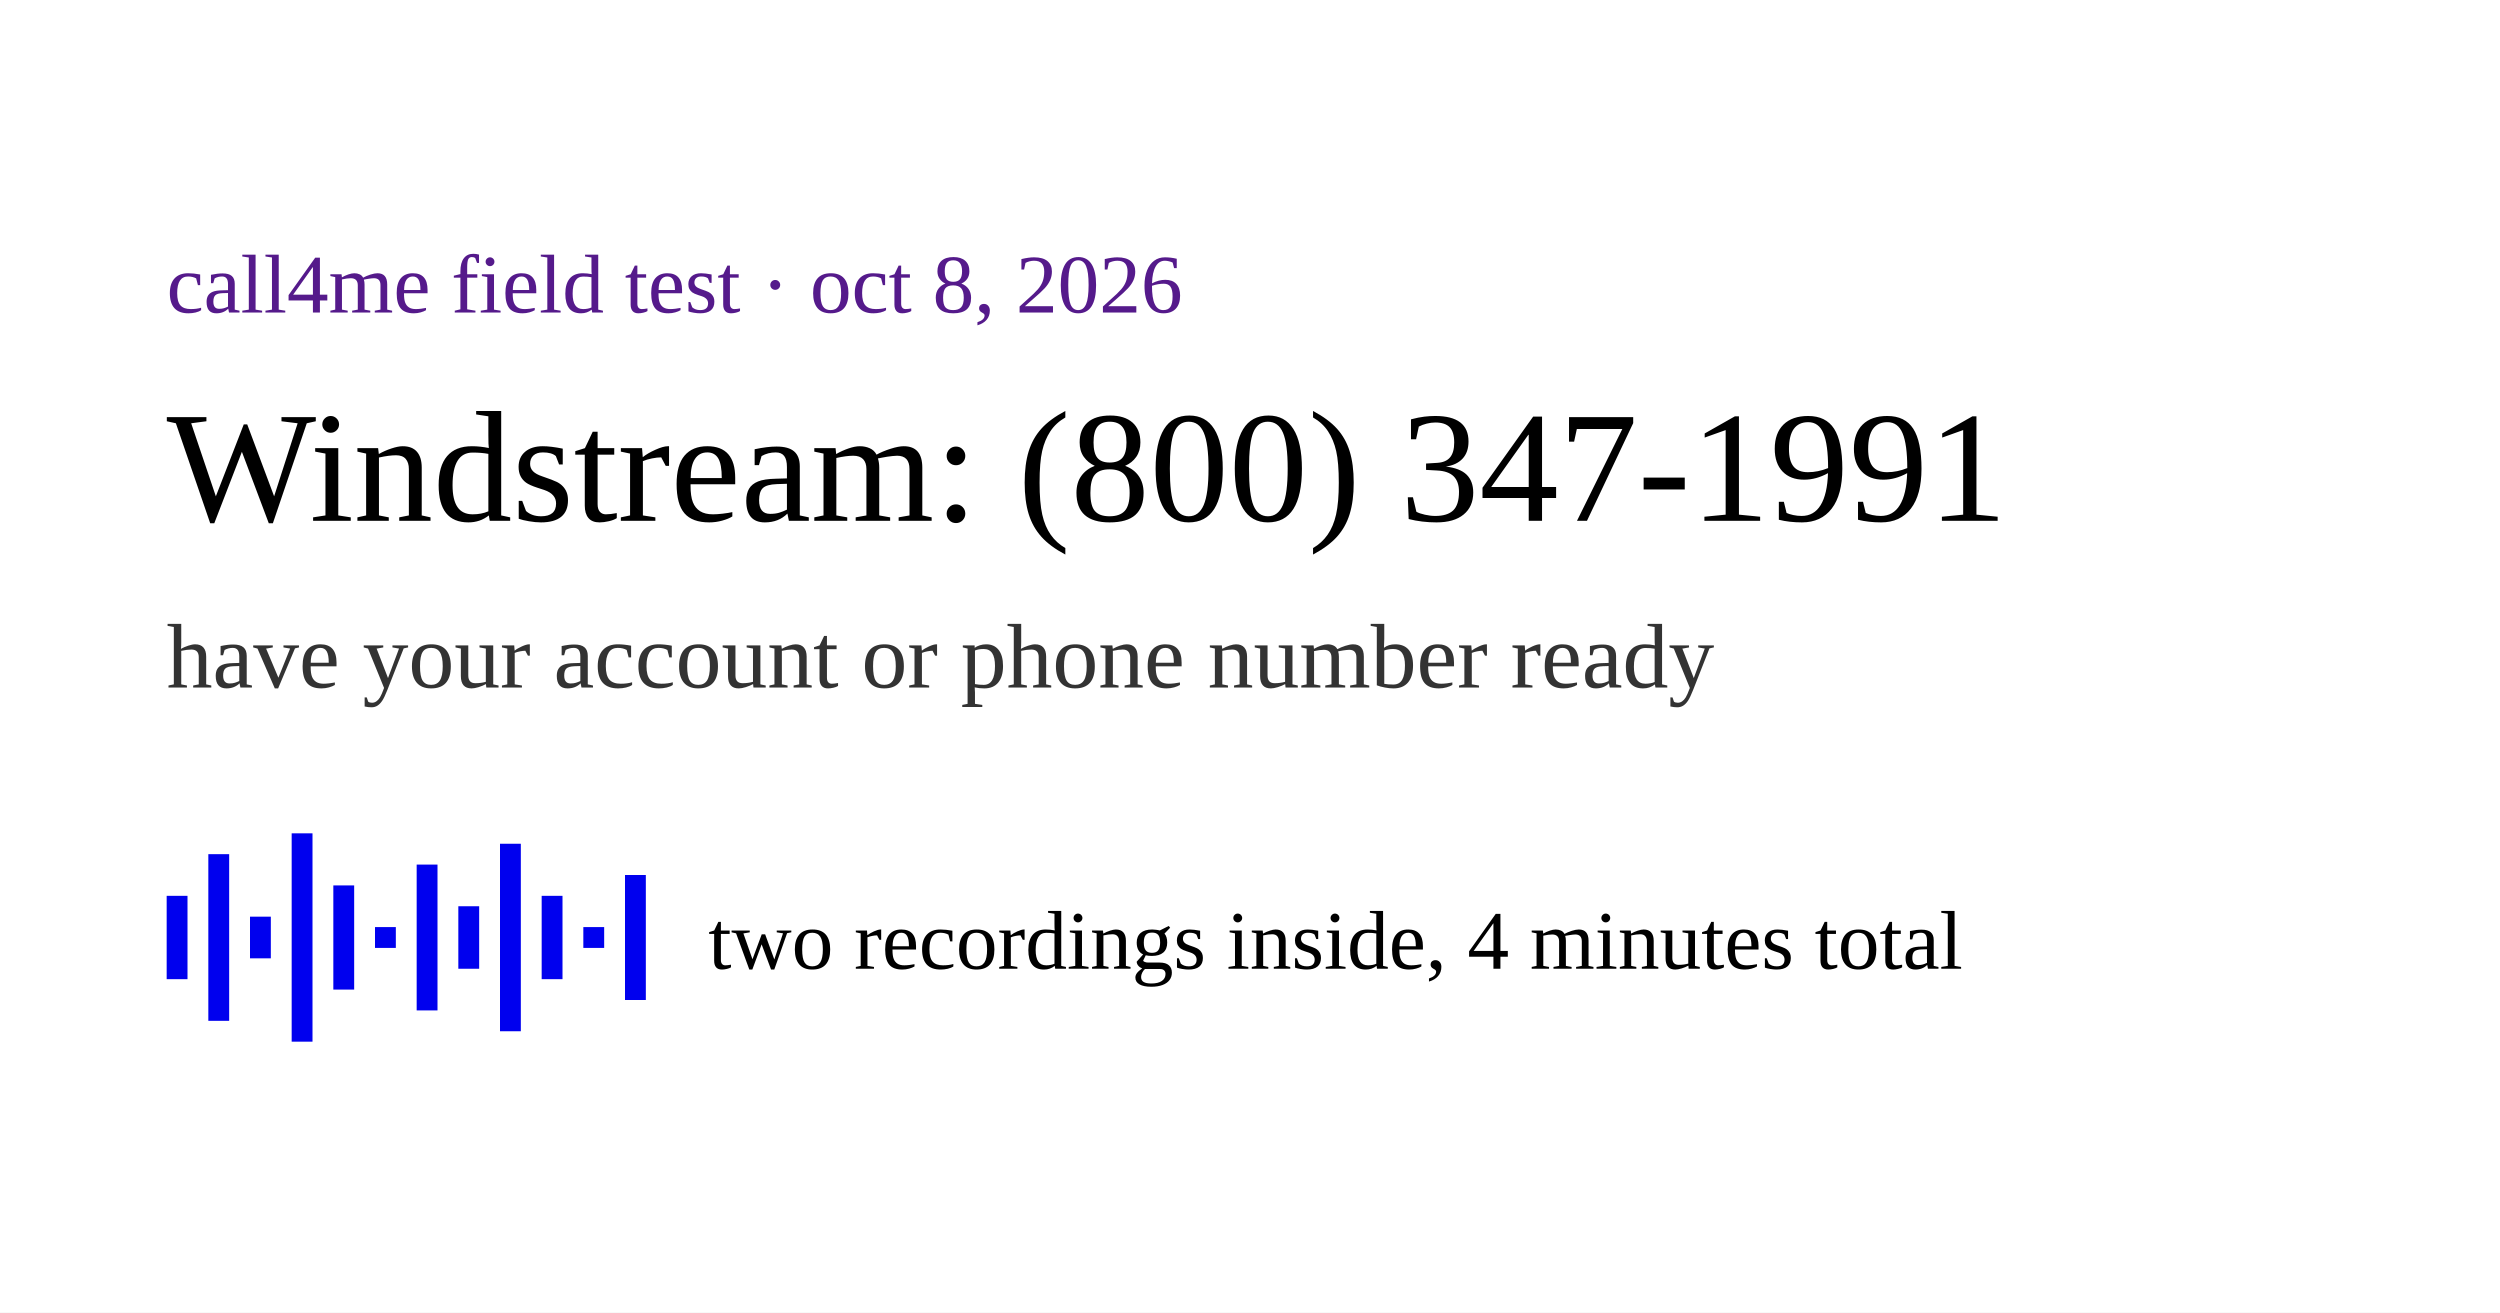
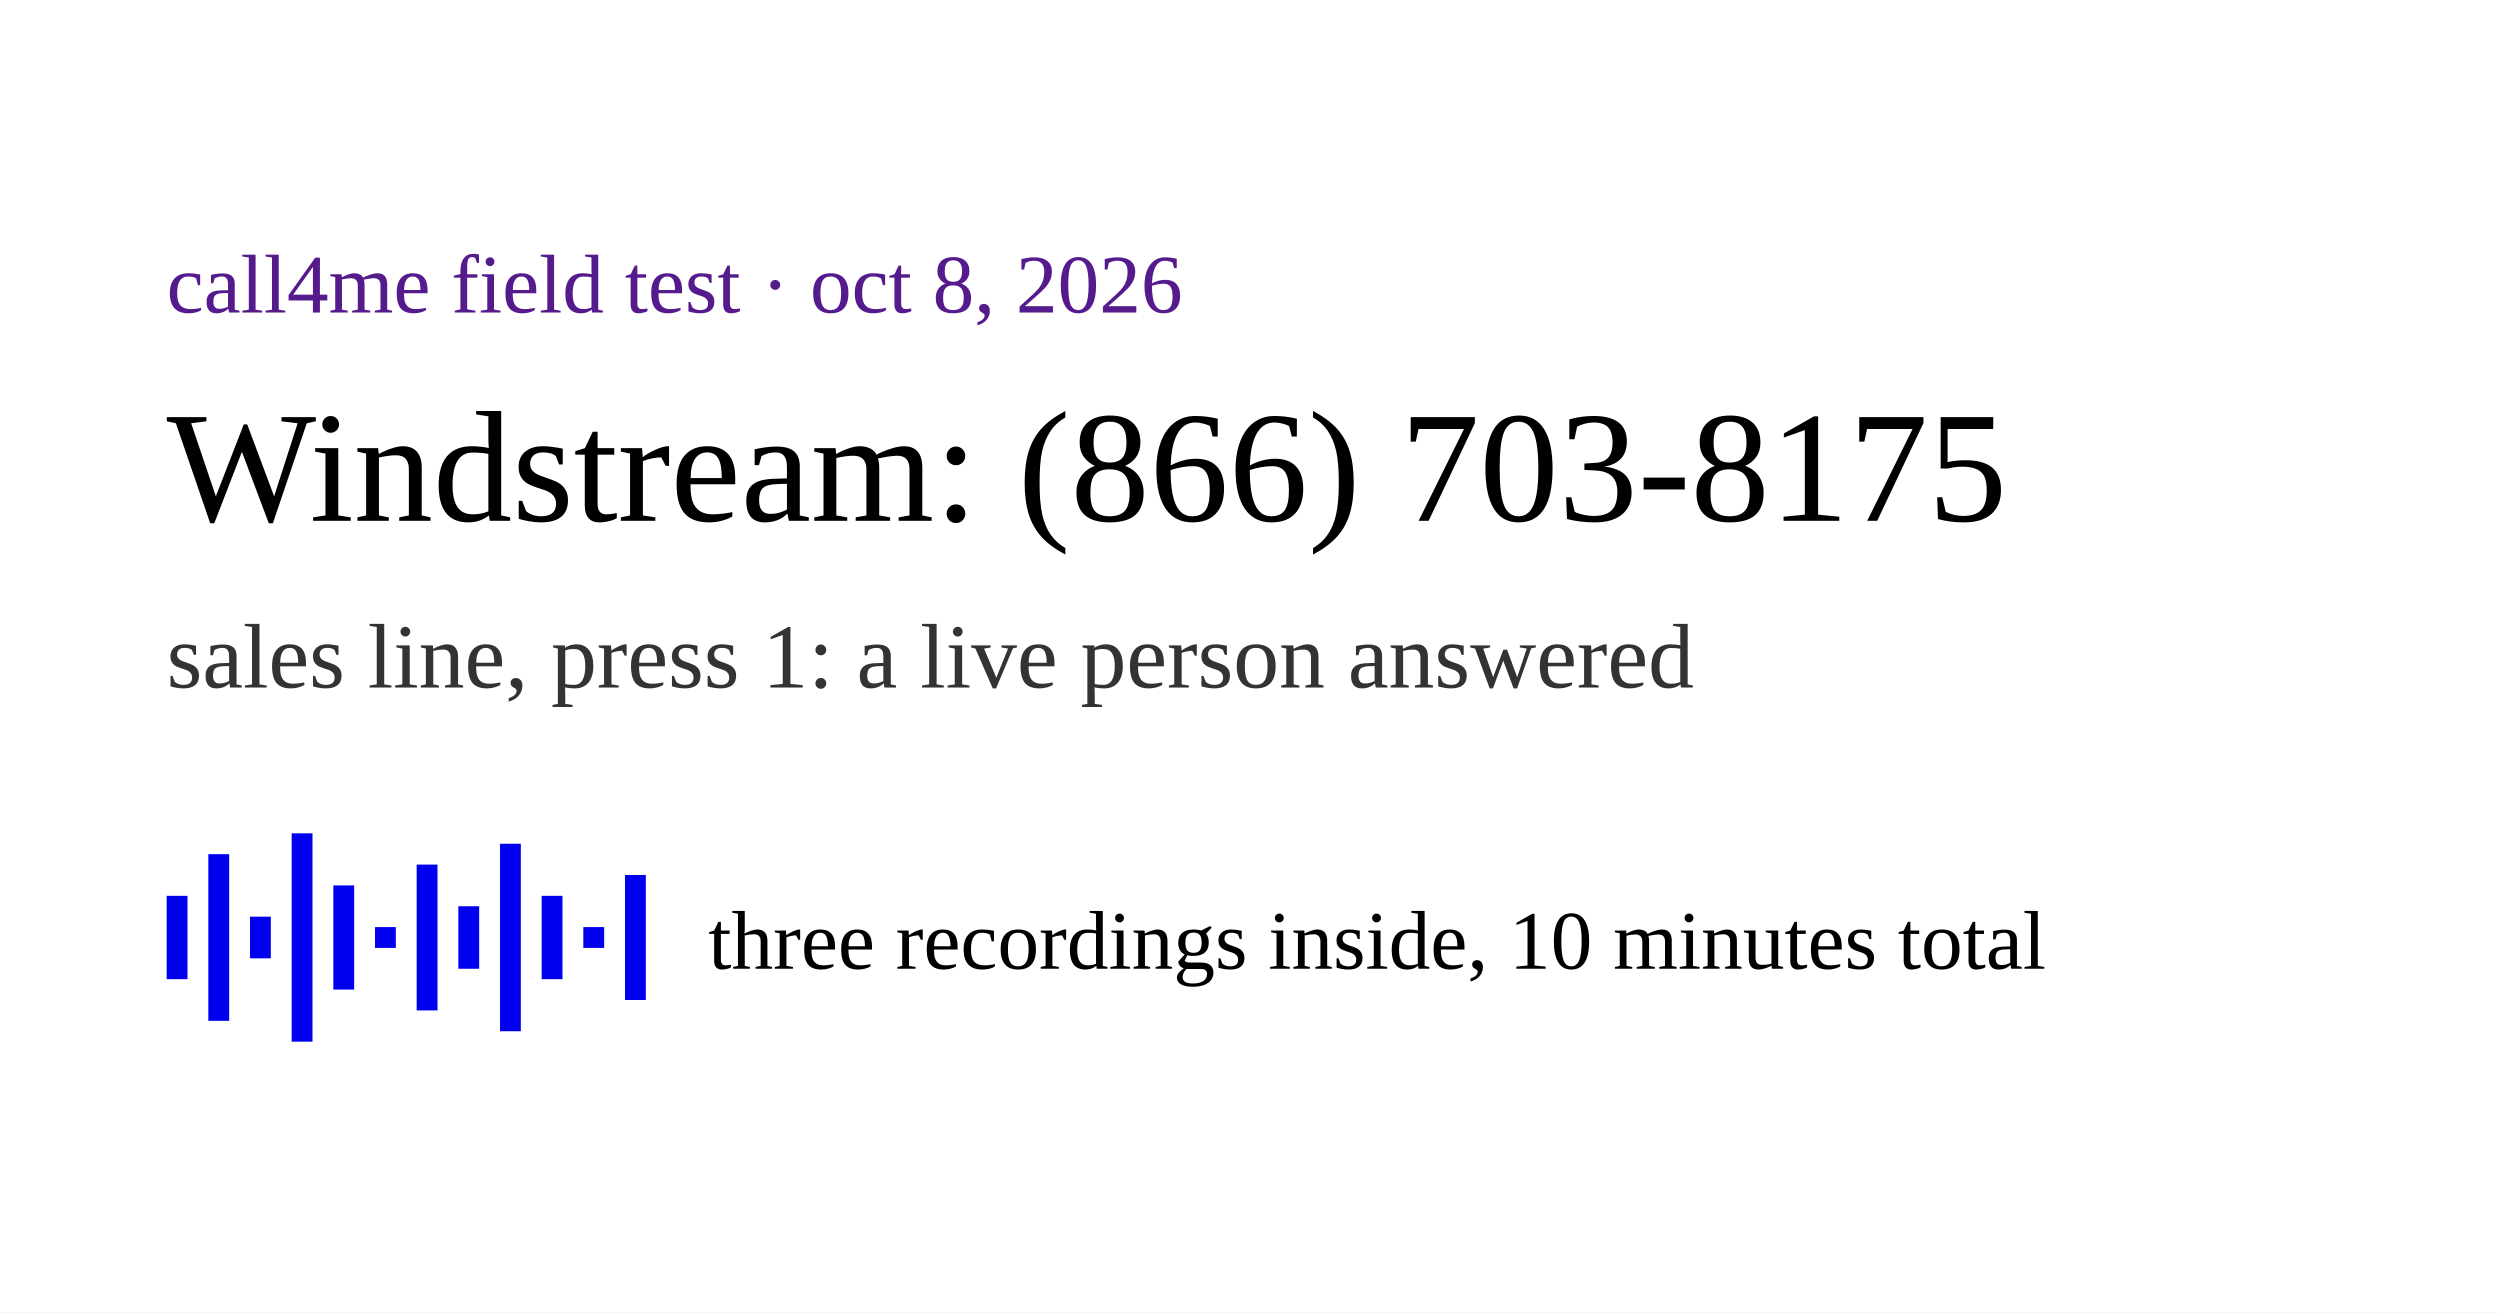
<svg xmlns="http://www.w3.org/2000/svg" width="1200" height="630" viewBox="0 0 1200 630">
  <rect width="1200" height="630" fill="#ffffff" />
  <text x="80" y="150" font-family="Times New Roman, Times, serif" font-size="40" fill="#551a8b">call4me field test · oct 8, 2026</text>
-   <text x="80" y="250" font-family="Times New Roman, Times, serif" font-size="76" fill="#000000">Windstream: (800) 347-1991</text>
-   <text x="80" y="330" font-family="Times New Roman, Times, serif" font-size="44" fill="#333333">have your account or phone number ready</text>
+   <text x="80" y="250" font-family="Times New Roman, Times, serif" font-size="76" fill="#000000">Windstream: (866) 703-8175</text>
+   <text x="80" y="330" font-family="Times New Roman, Times, serif" font-size="44" fill="#333333">sales line, press 1: a live person answered</text>
  <g fill="#0000ee">
    <rect x="80" y="430" width="10" height="40" />
    <rect x="100" y="410" width="10" height="80" />
    <rect x="120" y="440" width="10" height="20" />
    <rect x="140" y="400" width="10" height="100" />
    <rect x="160" y="425" width="10" height="50" />
    <rect x="180" y="445" width="10" height="10" />
    <rect x="200" y="415" width="10" height="70" />
    <rect x="220" y="435" width="10" height="30" />
    <rect x="240" y="405" width="10" height="90" />
    <rect x="260" y="430" width="10" height="40" />
    <rect x="280" y="445" width="10" height="10" />
    <rect x="300" y="420" width="10" height="60" />
  </g>
-   <text x="340" y="465" font-family="Times New Roman, Times, serif" font-size="40" fill="#000000">two recordings inside, 4 minutes total</text>
+   <text x="340" y="465" font-family="Times New Roman, Times, serif" font-size="40" fill="#000000">three recordings inside, 10 minutes total</text>
</svg>
